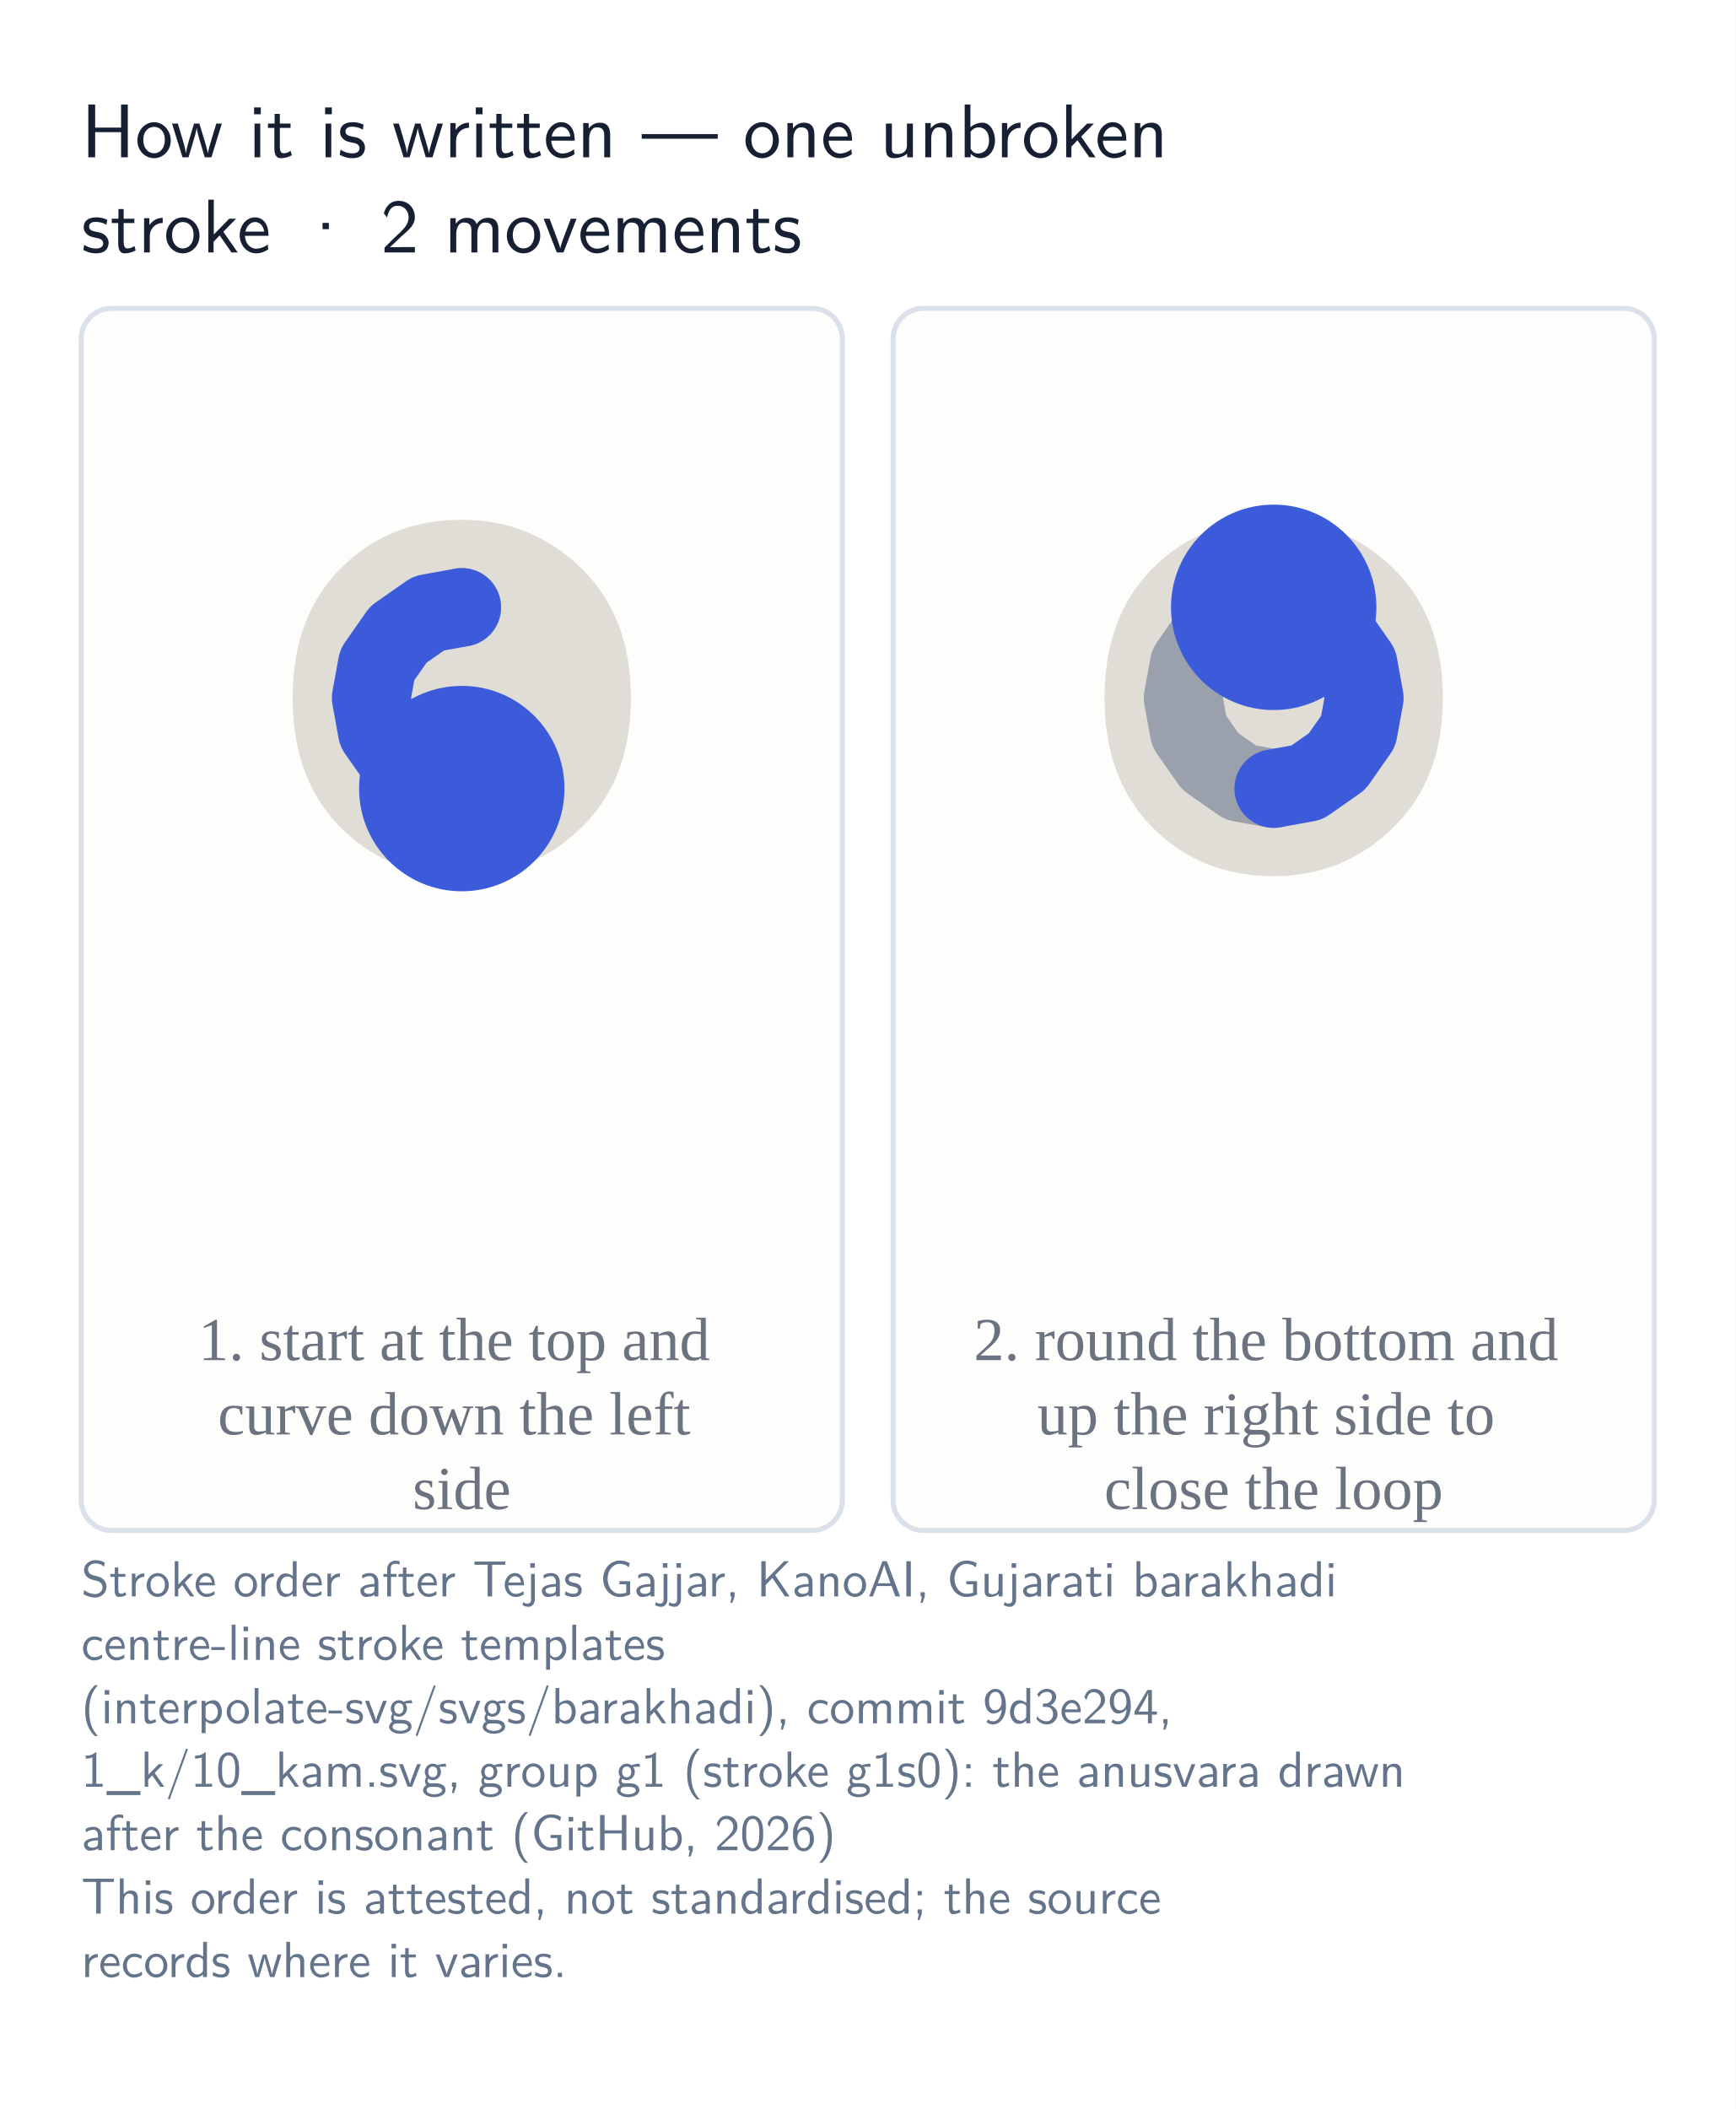
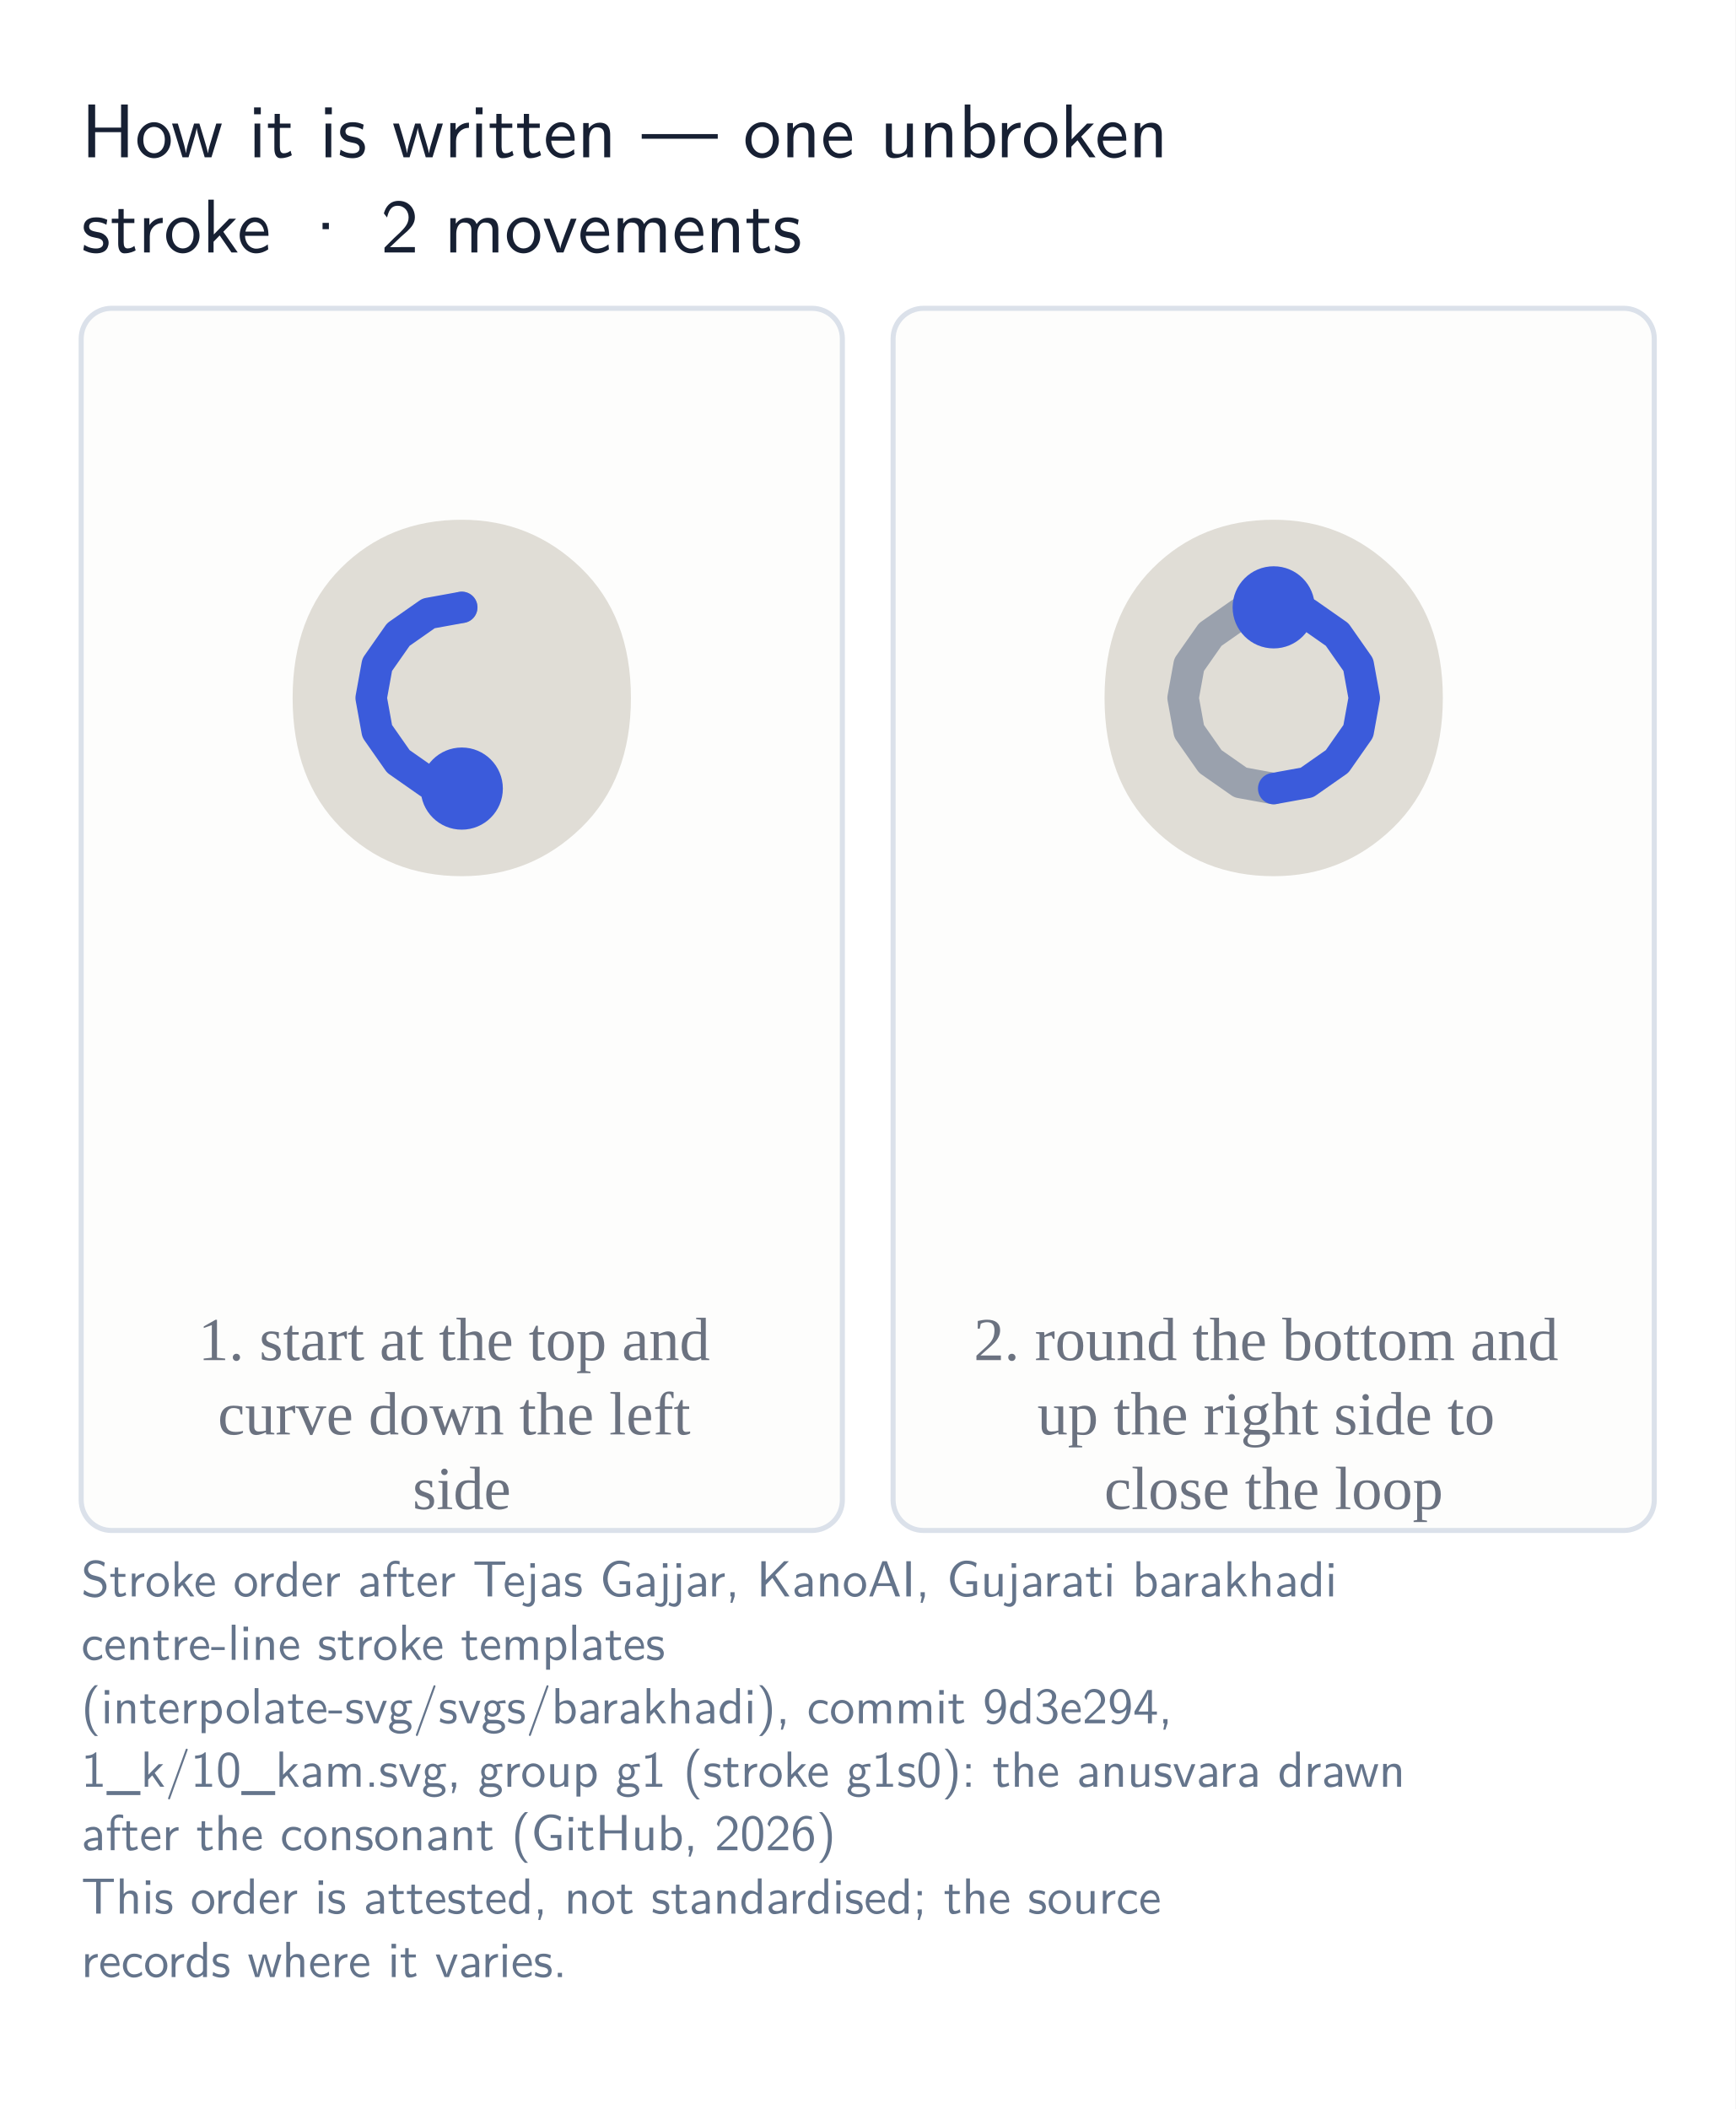
<svg xmlns="http://www.w3.org/2000/svg" width="342" height="415.58" viewBox="0 0 342 415.58" role="img" aria-label="How to write ં: one unbroken stroke · 2 movements">
  <rect x="0" y="0" width="342" height="415.58" fill="#ffffff" />
  <text x="16" y="31" font-family="Latin Modern Sans, sans-serif" font-size="15" fill="#172033">How it is written — one unbroken</text>
  <text x="16" y="49.75" font-family="Latin Modern Sans, sans-serif" font-size="15" fill="#172033">stroke · 2 movements</text>
  <rect x="16" y="60.75" width="150" height="240.83" rx="6" fill="#fdfdfc" stroke="#dbe1ea" stroke-width="1" />
  <svg x="16" y="60.75" width="150" height="240.83" viewBox="-259 -891 252 404.6" preserveAspectRatio="xMidYMid meet" overflow="hidden">
    <g transform="scale(1,-1)">
      <path class="ductus__glyph" d="M-133 703Q-157 703 -173 719Q-189 735 -189 762Q-189 789 -173 805Q-157 821 -133 821Q-110 821 -93.5 805Q-77 789 -77 762Q-77 735 -93.5 719Q-110 703 -133 703Z" fill="#e0ddd6" fill-rule="nonzero" />
-       <path class="ductus__done" d="M-133 792 L-133 792" fill="none" stroke="#9aa1ad" stroke-width="26" stroke-linecap="round" stroke-linejoin="round" />
-       <path class="ductus__pen" d="M-133 792 L-144 790 L-154 783 L-161 773 L-163 762 L-161 751 L-154 741 L-144 734 L-133 732" fill="none" stroke="#3b5bdb" stroke-width="26" stroke-linecap="round" stroke-linejoin="round" />
-       <circle class="ductus__tip" cx="-133" cy="732" r="34" fill="#3b5bdb" />
+       <path class="ductus__done" d="M-133 792 L-133 792" fill="none" stroke="#9aa1ad" stroke-width="10.4" stroke-linecap="round" stroke-linejoin="round" />
+       <path class="ductus__pen" d="M-133 792 L-144 790 L-154 783 L-161 773 L-163 762 L-161 751 L-154 741 L-144 734 L-133 732" fill="none" stroke="#3b5bdb" stroke-width="10.4" stroke-linecap="round" stroke-linejoin="round" />
+       <circle class="ductus__tip" cx="-133" cy="732" r="13.6" fill="#3b5bdb" />
    </g>
    <text class="ductus__caption" x="-133" y="-542.8" text-anchor="middle" font-size="20.2" fill="#6b7280">
      <tspan x="-133" y="-542.8">1. start at the top and</tspan>
      <tspan x="-133" y="-518.2">curve down the left</tspan>
      <tspan x="-133" y="-493.5">side</tspan>
    </text>
  </svg>
  <rect x="176" y="60.75" width="150" height="240.83" rx="6" fill="#fdfdfc" stroke="#dbe1ea" stroke-width="1" />
  <svg x="176" y="60.75" width="150" height="240.83" viewBox="-259 -891 252 404.6" preserveAspectRatio="xMidYMid meet" overflow="hidden">
    <g transform="scale(1,-1)">
      <path class="ductus__glyph" d="M-133 703Q-157 703 -173 719Q-189 735 -189 762Q-189 789 -173 805Q-157 821 -133 821Q-110 821 -93.5 805Q-77 789 -77 762Q-77 735 -93.5 719Q-110 703 -133 703Z" fill="#e0ddd6" fill-rule="nonzero" />
-       <path class="ductus__done" d="M-133 792 L-144 790 L-154 783 L-161 773 L-163 762 L-161 751 L-154 741 L-144 734 L-133 732 L-133 732" fill="none" stroke="#9aa1ad" stroke-width="26" stroke-linecap="round" stroke-linejoin="round" />
-       <path class="ductus__pen" d="M-133 732 L-122 734 L-112 741 L-105 751 L-103 762 L-105 773 L-112 783 L-122 790 L-133 792" fill="none" stroke="#3b5bdb" stroke-width="26" stroke-linecap="round" stroke-linejoin="round" />
-       <circle class="ductus__tip" cx="-133" cy="792" r="34" fill="#3b5bdb" />
+       <path class="ductus__done" d="M-133 792 L-144 790 L-154 783 L-161 773 L-163 762 L-161 751 L-154 741 L-144 734 L-133 732 L-133 732" fill="none" stroke="#9aa1ad" stroke-width="10.4" stroke-linecap="round" stroke-linejoin="round" />
+       <path class="ductus__pen" d="M-133 732 L-122 734 L-112 741 L-105 751 L-103 762 L-105 773 L-112 783 L-122 790 L-133 792" fill="none" stroke="#3b5bdb" stroke-width="10.4" stroke-linecap="round" stroke-linejoin="round" />
+       <circle class="ductus__tip" cx="-133" cy="792" r="13.6" fill="#3b5bdb" />
    </g>
    <text class="ductus__caption" x="-133" y="-542.8" text-anchor="middle" font-size="20.2" fill="#6b7280">
      <tspan x="-133" y="-542.8">2. round the bottom and</tspan>
      <tspan x="-133" y="-518.2">up the right side to</tspan>
      <tspan x="-133" y="-493.5">close the loop</tspan>
    </text>
  </svg>
  <text x="16" y="314.58" font-family="Latin Modern Sans, sans-serif" font-size="10" fill="#64748b">Stroke order after Tejas Gajjar, KanoAI, Gujarati barakhadi</text>
  <text x="16" y="327.08" font-family="Latin Modern Sans, sans-serif" font-size="10" fill="#64748b">centre-line stroke templates</text>
  <text x="16" y="339.58" font-family="Latin Modern Sans, sans-serif" font-size="10" fill="#64748b">(interpolate-svg/svgs/barakhadi), commit 9d3e294,</text>
  <text x="16" y="352.08" font-family="Latin Modern Sans, sans-serif" font-size="10" fill="#64748b">1_k/10_kam.svg, group g1 (stroke g1s0): the anusvara drawn</text>
  <text x="16" y="364.58" font-family="Latin Modern Sans, sans-serif" font-size="10" fill="#64748b">after the consonant (GitHub, 2026)</text>
  <text x="16" y="377.08" font-family="Latin Modern Sans, sans-serif" font-size="10" fill="#64748b">This order is attested, not standardised; the source</text>
  <text x="16" y="389.58" font-family="Latin Modern Sans, sans-serif" font-size="10" fill="#64748b">records where it varies.</text>
</svg>
